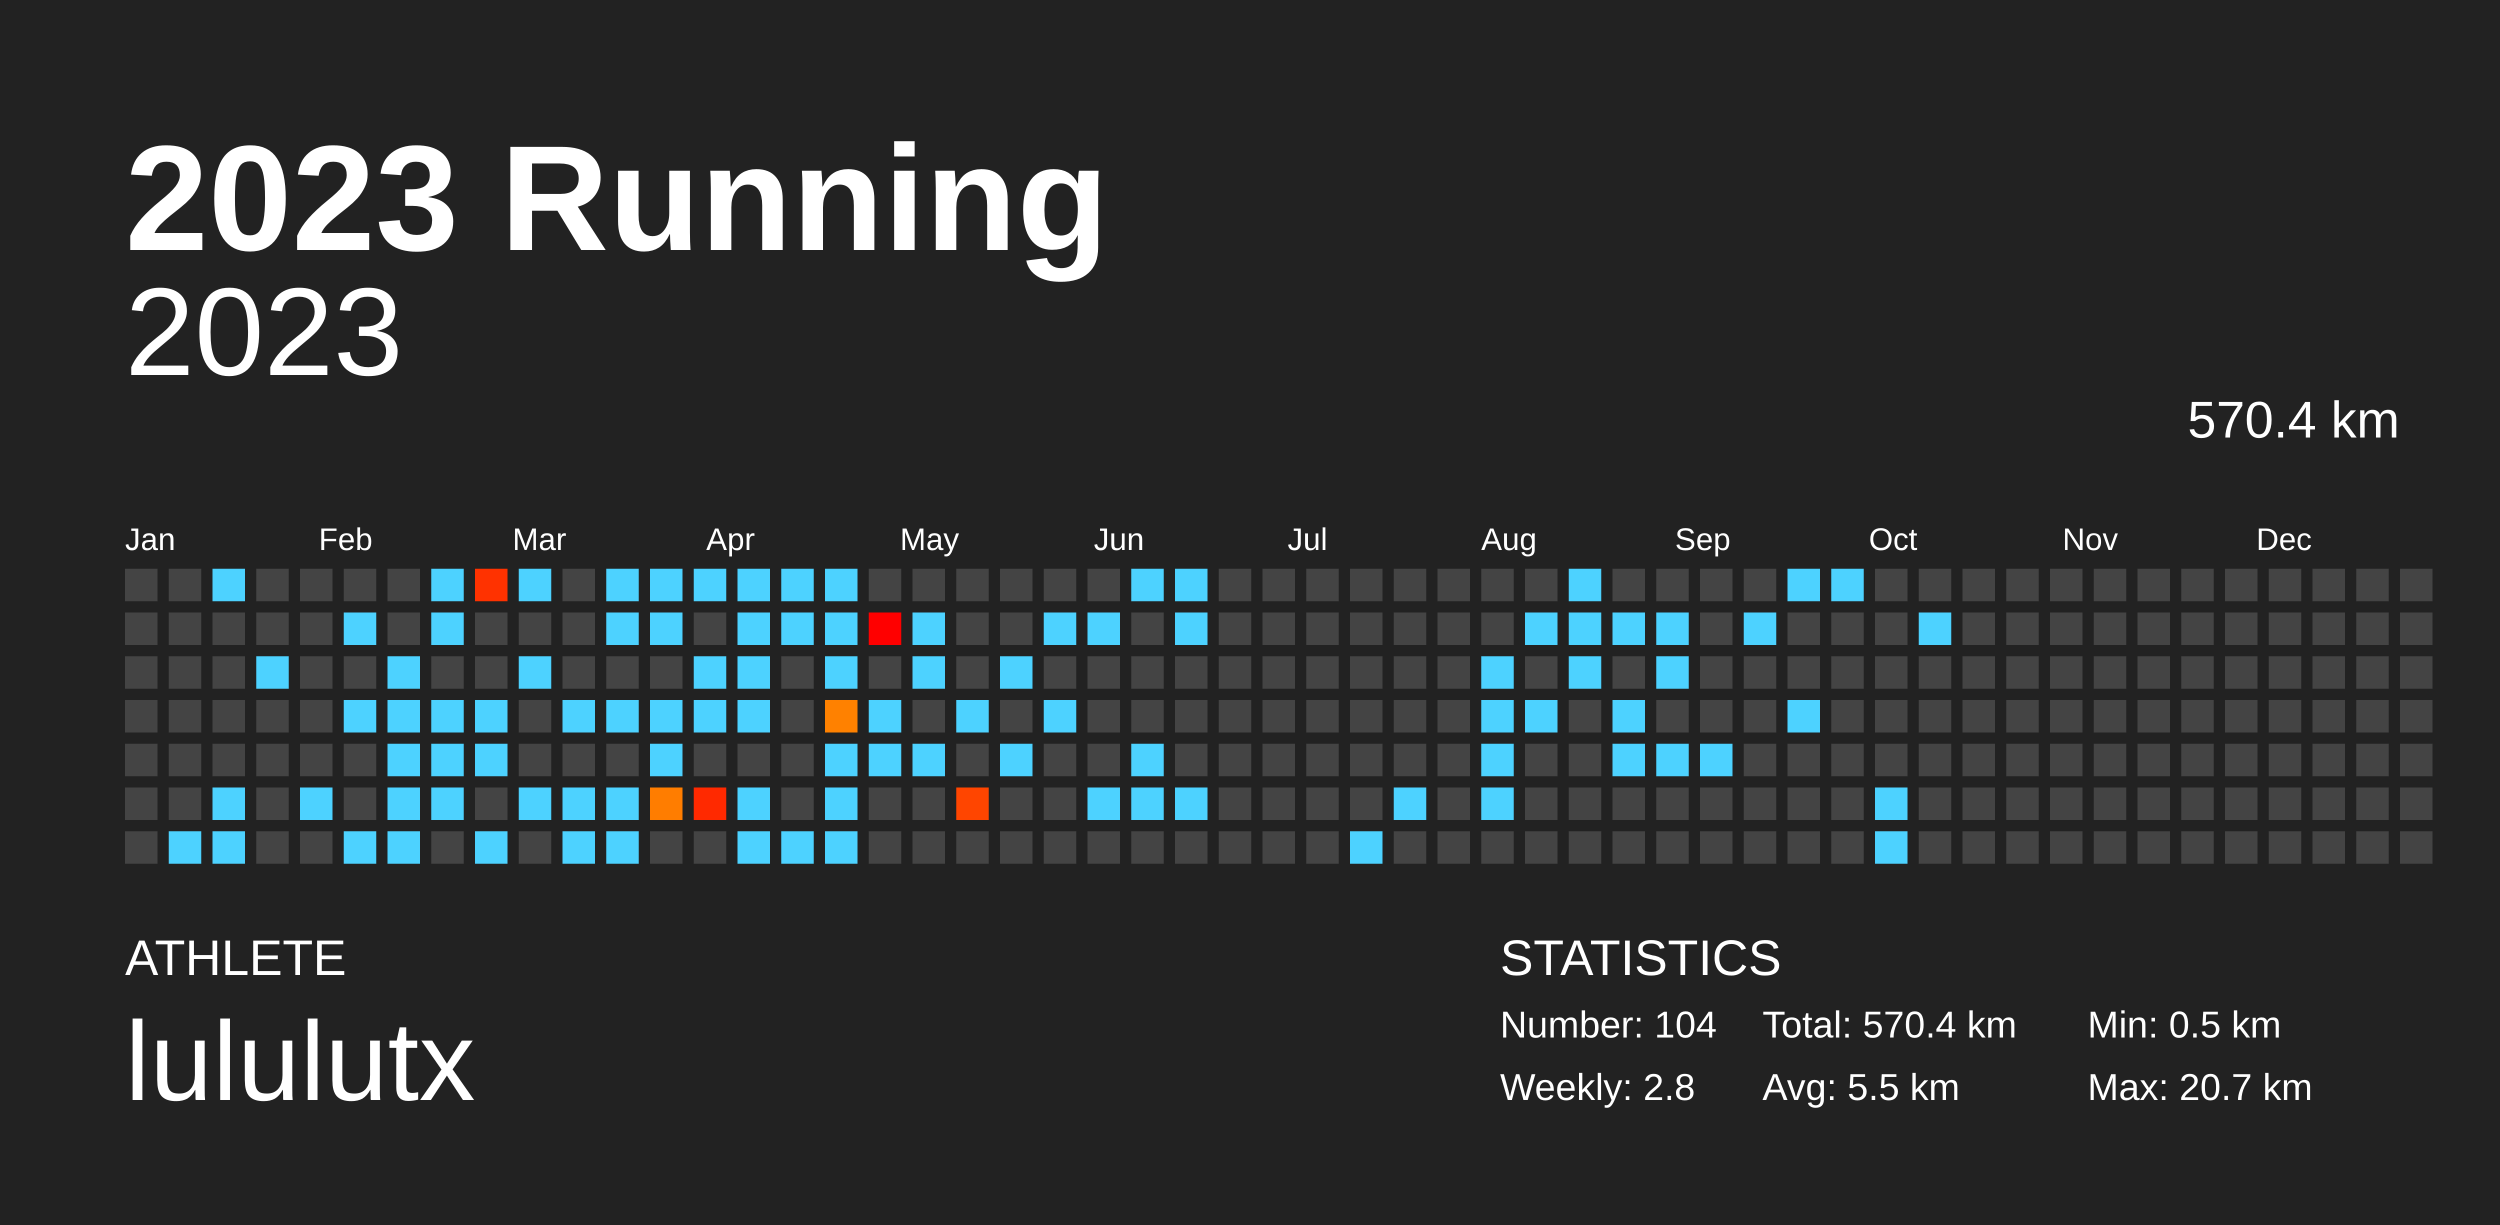
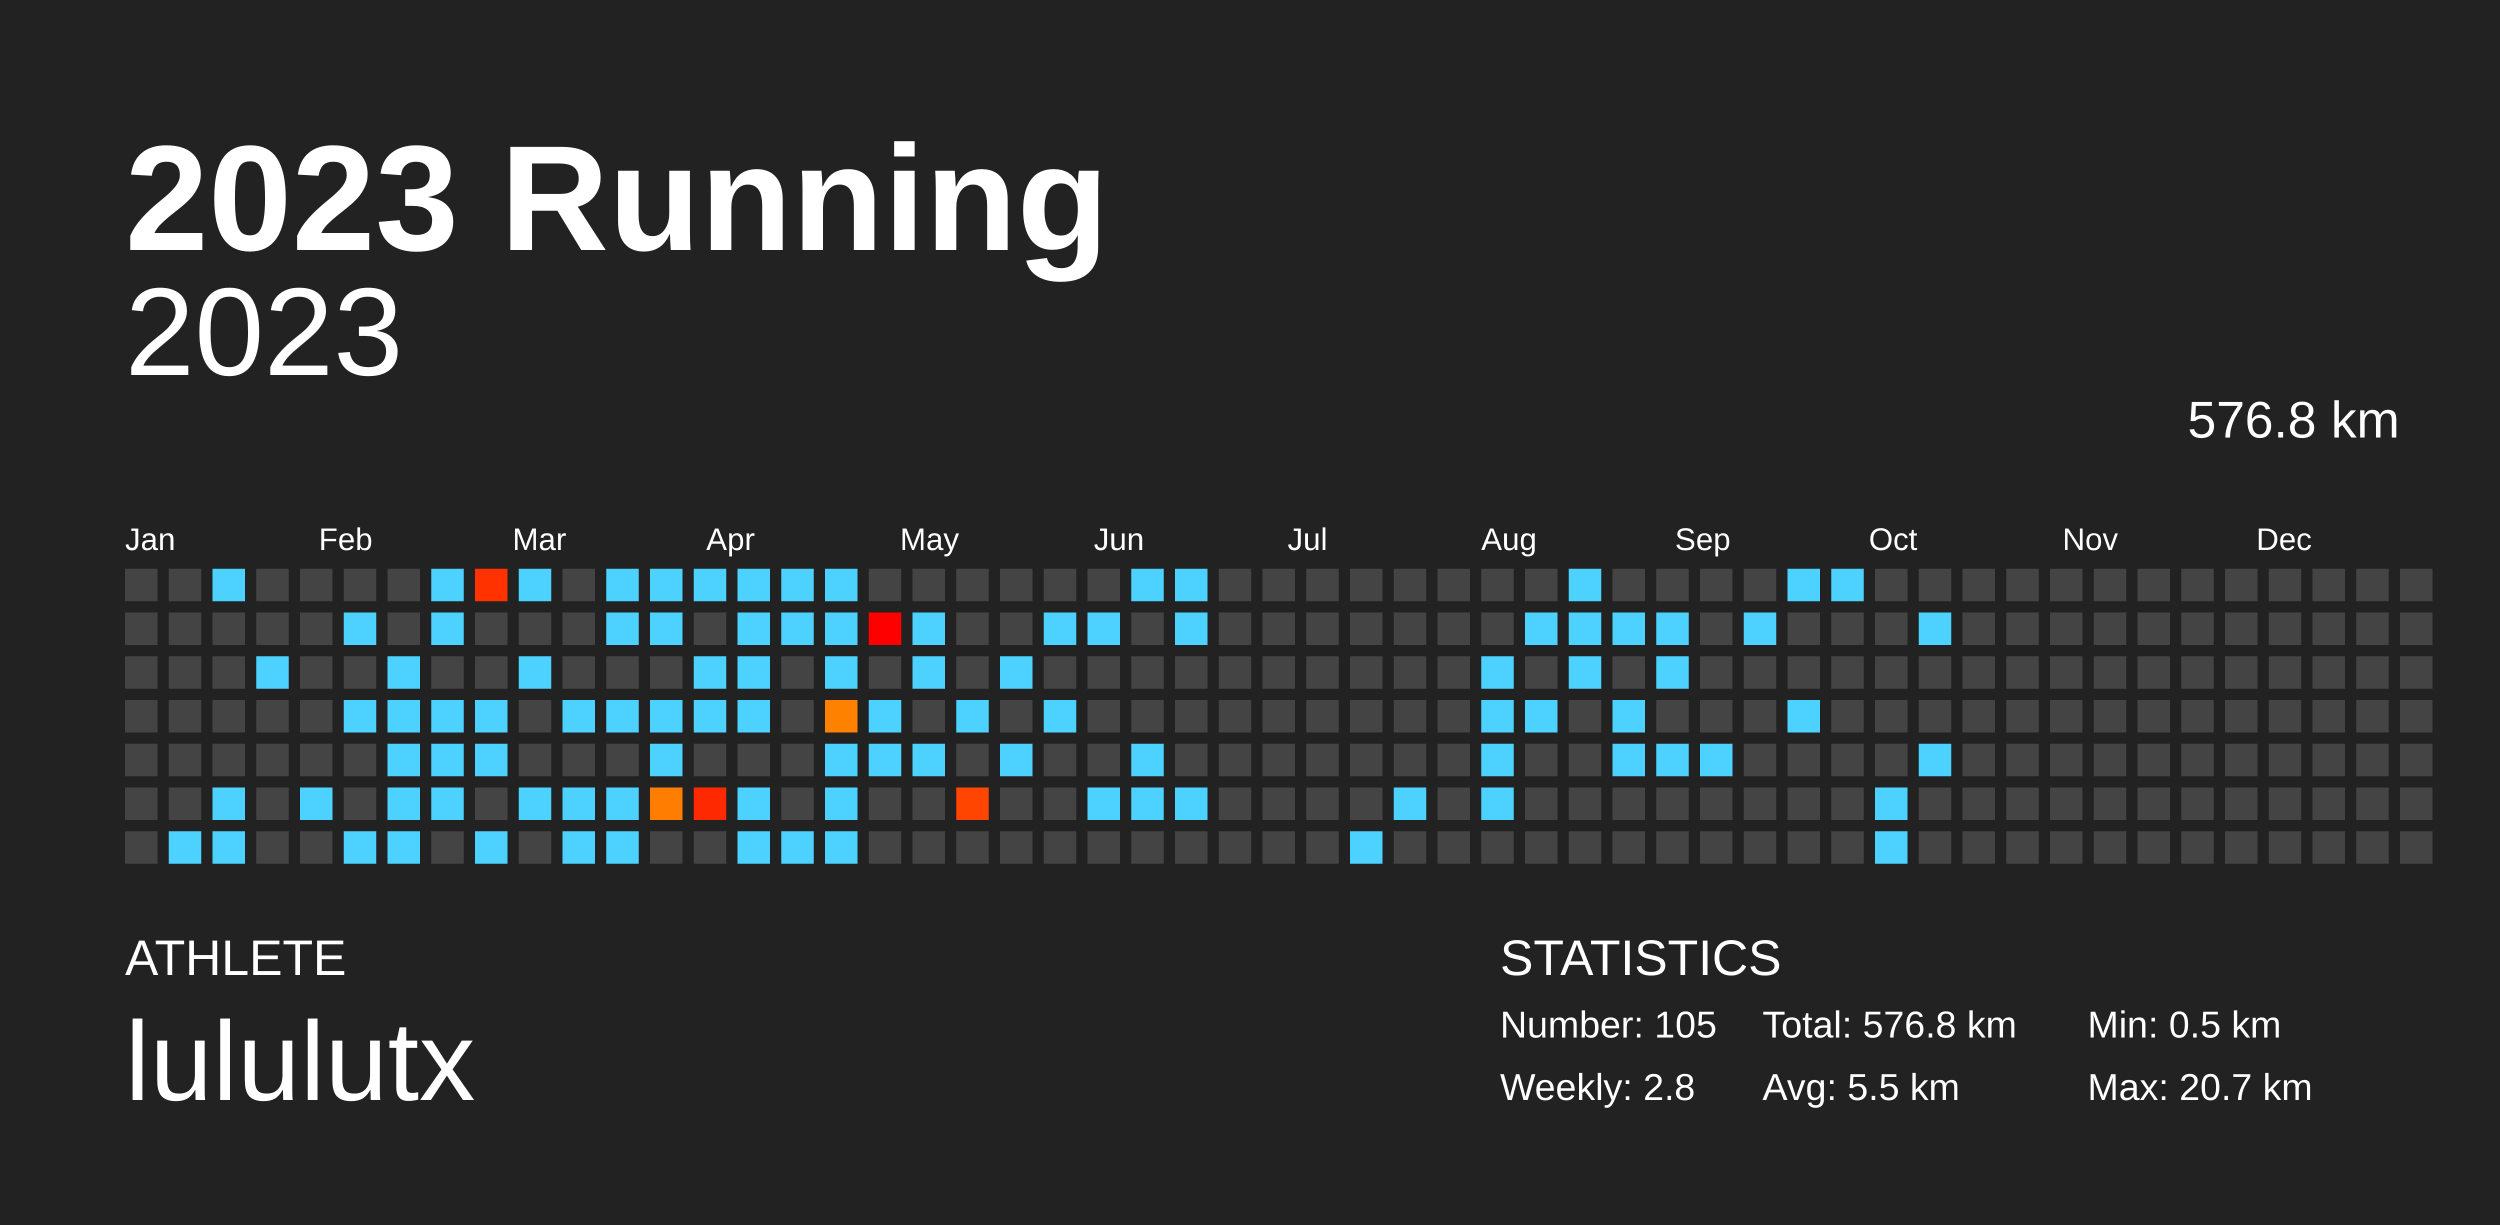
<svg xmlns="http://www.w3.org/2000/svg" baseProfile="full" height="98mm" version="1.1" viewBox="0,0,200,98" width="200mm">
  <defs />
  <rect fill="#222222" height="98" width="200" x="0" y="0" />
  <text fill="#FFFFFF" style="font-size:12px; font-family:Arial; font-weight:bold;" x="10" y="20">2023 Running</text>
  <text fill="#FFFFFF" style="font-size:4px; font-family:Arial" x="10" y="78">ATHLETE</text>
  <text fill="#FFFFFF" style="font-size:9px; font-family:Arial" x="10" y="88">lululutx</text>
  <text fill="#FFFFFF" style="font-size:4px; font-family:Arial" x="120" y="78">STATISTICS</text>
-   <text fill="#FFFFFF" style="font-size:3px; font-family:Arial" x="120" y="83">Number: 104</text>
+   <text fill="#FFFFFF" style="font-size:3px; font-family:Arial" x="120" y="83">Number: 105</text>
  <text fill="#FFFFFF" style="font-size:3px; font-family:Arial" x="120" y="88">Weekly: 2.8</text>
-   <text fill="#FFFFFF" style="font-size:3px; font-family:Arial" x="141" y="83">Total: 570.4 km</text>
+   <text fill="#FFFFFF" style="font-size:3px; font-family:Arial" x="141" y="83">Total: 576.8 km</text>
  <text fill="#FFFFFF" style="font-size:3px; font-family:Arial" x="141" y="88">Avg: 5.5 km</text>
  <text fill="#FFFFFF" style="font-size:3px; font-family:Arial" x="167" y="83">Min: 0.5 km</text>
  <text fill="#FFFFFF" style="font-size:3px; font-family:Arial" x="167" y="88">Max: 20.7 km</text>
  <text alignment-baseline="hanging" fill="#FFFFFF" style="font-size:10.0px; font-family:Arial;" x="10" y="30">2023</text>
-   <text alignment-baseline="hanging" fill="#FFFFFF" style="font-size:4.125px; font-family:Arial;" x="175" y="35">570.4 km</text>
+   <text alignment-baseline="hanging" fill="#FFFFFF" style="font-size:4.125px; font-family:Arial;" x="175" y="35">576.8 km</text>
  <text fill="#FFFFFF" style="font-size:2.5px; font-family:Arial" x="10.0" y="44">Jan</text>
  <text fill="#FFFFFF" style="font-size:2.5px; font-family:Arial" x="25.5" y="44">Feb</text>
  <text fill="#FFFFFF" style="font-size:2.5px; font-family:Arial" x="41.0" y="44">Mar</text>
  <text fill="#FFFFFF" style="font-size:2.5px; font-family:Arial" x="56.5" y="44">Apr</text>
  <text fill="#FFFFFF" style="font-size:2.5px; font-family:Arial" x="72.0" y="44">May</text>
  <text fill="#FFFFFF" style="font-size:2.5px; font-family:Arial" x="87.5" y="44">Jun</text>
  <text fill="#FFFFFF" style="font-size:2.5px; font-family:Arial" x="103.0" y="44">Jul</text>
  <text fill="#FFFFFF" style="font-size:2.5px; font-family:Arial" x="118.5" y="44">Aug</text>
  <text fill="#FFFFFF" style="font-size:2.5px; font-family:Arial" x="134.0" y="44">Sep</text>
  <text fill="#FFFFFF" style="font-size:2.5px; font-family:Arial" x="149.5" y="44">Oct</text>
  <text fill="#FFFFFF" style="font-size:2.5px; font-family:Arial" x="165.0" y="44">Nov</text>
  <text fill="#FFFFFF" style="font-size:2.5px; font-family:Arial" x="180.5" y="44">Dec</text>
  <rect fill="#444444" height="2.6" width="2.6" x="10.0" y="45.5" />
  <rect fill="#444444" height="2.6" width="2.6" x="10.0" y="49.0" />
  <rect fill="#444444" height="2.6" width="2.6" x="10.0" y="52.5" />
  <rect fill="#444444" height="2.6" width="2.6" x="10.0" y="56.0" />
  <rect fill="#444444" height="2.6" width="2.6" x="10.0" y="59.5" />
  <rect fill="#444444" height="2.6" width="2.6" x="10.0" y="63.0" />
  <rect fill="#444444" height="2.6" width="2.6" x="10.0" y="66.5" />
  <rect fill="#444444" height="2.6" width="2.6" x="13.5" y="45.5" />
  <rect fill="#444444" height="2.6" width="2.6" x="13.5" y="49.0" />
  <rect fill="#444444" height="2.6" width="2.6" x="13.5" y="52.5" />
  <rect fill="#444444" height="2.6" width="2.6" x="13.5" y="56.0" />
  <rect fill="#444444" height="2.6" width="2.6" x="13.5" y="59.5" />
  <rect fill="#444444" height="2.6" width="2.6" x="13.5" y="63.0" />
  <rect fill="#4dd2ff" height="2.6" width="2.6" x="13.5" y="66.5" />
  <rect fill="#4dd2ff" height="2.6" width="2.6" x="17.0" y="45.5" />
  <rect fill="#444444" height="2.6" width="2.6" x="17.0" y="49.0" />
  <rect fill="#444444" height="2.6" width="2.6" x="17.0" y="52.5" />
  <rect fill="#444444" height="2.6" width="2.6" x="17.0" y="56.0" />
  <rect fill="#444444" height="2.6" width="2.6" x="17.0" y="59.5" />
  <rect fill="#4dd2ff" height="2.6" width="2.6" x="17.0" y="63.0" />
  <rect fill="#4dd2ff" height="2.6" width="2.6" x="17.0" y="66.5" />
  <rect fill="#444444" height="2.6" width="2.6" x="20.5" y="45.5" />
  <rect fill="#444444" height="2.6" width="2.6" x="20.5" y="49.0" />
  <rect fill="#4dd2ff" height="2.6" width="2.6" x="20.5" y="52.5" />
  <rect fill="#444444" height="2.6" width="2.6" x="20.5" y="56.0" />
  <rect fill="#444444" height="2.6" width="2.6" x="20.5" y="59.5" />
  <rect fill="#444444" height="2.6" width="2.6" x="20.5" y="63.0" />
  <rect fill="#444444" height="2.6" width="2.6" x="20.5" y="66.5" />
  <rect fill="#444444" height="2.6" width="2.6" x="24.0" y="45.5" />
  <rect fill="#444444" height="2.6" width="2.6" x="24.0" y="49.0" />
  <rect fill="#444444" height="2.6" width="2.6" x="24.0" y="52.5" />
  <rect fill="#444444" height="2.6" width="2.6" x="24.0" y="56.0" />
  <rect fill="#444444" height="2.6" width="2.6" x="24.0" y="59.5" />
  <rect fill="#4dd2ff" height="2.6" width="2.6" x="24.0" y="63.0" />
  <rect fill="#444444" height="2.6" width="2.6" x="24.0" y="66.5" />
  <rect fill="#444444" height="2.6" width="2.6" x="27.5" y="45.5" />
  <rect fill="#4dd2ff" height="2.6" width="2.6" x="27.5" y="49.0" />
  <rect fill="#444444" height="2.6" width="2.6" x="27.5" y="52.5" />
  <rect fill="#4dd2ff" height="2.6" width="2.6" x="27.5" y="56.0" />
  <rect fill="#444444" height="2.6" width="2.6" x="27.5" y="59.5" />
  <rect fill="#444444" height="2.6" width="2.6" x="27.5" y="63.0" />
  <rect fill="#4dd2ff" height="2.6" width="2.6" x="27.5" y="66.5" />
  <rect fill="#444444" height="2.6" width="2.6" x="31.0" y="45.5" />
  <rect fill="#444444" height="2.6" width="2.6" x="31.0" y="49.0" />
  <rect fill="#4dd2ff" height="2.6" width="2.6" x="31.0" y="52.5" />
  <rect fill="#4dd2ff" height="2.6" width="2.6" x="31.0" y="56.0" />
  <rect fill="#4dd2ff" height="2.6" width="2.6" x="31.0" y="59.5" />
  <rect fill="#4dd2ff" height="2.6" width="2.6" x="31.0" y="63.0" />
  <rect fill="#4dd2ff" height="2.6" width="2.6" x="31.0" y="66.5" />
  <rect fill="#4dd2ff" height="2.6" width="2.6" x="34.5" y="45.5" />
  <rect fill="#4dd2ff" height="2.6" width="2.6" x="34.5" y="49.0" />
  <rect fill="#444444" height="2.6" width="2.6" x="34.5" y="52.5" />
  <rect fill="#4dd2ff" height="2.6" width="2.6" x="34.5" y="56.0" />
  <rect fill="#4dd2ff" height="2.6" width="2.6" x="34.5" y="59.5" />
  <rect fill="#4dd2ff" height="2.6" width="2.6" x="34.5" y="63.0" />
  <rect fill="#444444" height="2.6" width="2.6" x="34.5" y="66.5" />
  <rect fill="#ff3200" height="2.6" width="2.6" x="38.0" y="45.5" />
  <rect fill="#444444" height="2.6" width="2.6" x="38.0" y="49.0" />
  <rect fill="#444444" height="2.6" width="2.6" x="38.0" y="52.5" />
  <rect fill="#4dd2ff" height="2.6" width="2.6" x="38.0" y="56.0" />
  <rect fill="#4dd2ff" height="2.6" width="2.6" x="38.0" y="59.5" />
  <rect fill="#444444" height="2.6" width="2.6" x="38.0" y="63.0" />
  <rect fill="#4dd2ff" height="2.6" width="2.6" x="38.0" y="66.5" />
  <rect fill="#4dd2ff" height="2.6" width="2.6" x="41.5" y="45.5" />
  <rect fill="#444444" height="2.6" width="2.6" x="41.5" y="49.0" />
  <rect fill="#4dd2ff" height="2.6" width="2.6" x="41.5" y="52.5" />
  <rect fill="#444444" height="2.6" width="2.6" x="41.5" y="56.0" />
  <rect fill="#444444" height="2.6" width="2.6" x="41.5" y="59.5" />
  <rect fill="#4dd2ff" height="2.6" width="2.6" x="41.5" y="63.0" />
  <rect fill="#444444" height="2.6" width="2.6" x="41.5" y="66.5" />
  <rect fill="#444444" height="2.6" width="2.6" x="45.0" y="45.5" />
  <rect fill="#444444" height="2.6" width="2.6" x="45.0" y="49.0" />
  <rect fill="#444444" height="2.6" width="2.6" x="45.0" y="52.5" />
  <rect fill="#4dd2ff" height="2.6" width="2.6" x="45.0" y="56.0" />
  <rect fill="#444444" height="2.6" width="2.6" x="45.0" y="59.5" />
  <rect fill="#4dd2ff" height="2.6" width="2.6" x="45.0" y="63.0" />
  <rect fill="#4dd2ff" height="2.6" width="2.6" x="45.0" y="66.5" />
  <rect fill="#4dd2ff" height="2.6" width="2.6" x="48.5" y="45.5" />
  <rect fill="#4dd2ff" height="2.6" width="2.6" x="48.5" y="49.0" />
  <rect fill="#444444" height="2.6" width="2.6" x="48.5" y="52.5" />
  <rect fill="#4dd2ff" height="2.6" width="2.6" x="48.5" y="56.0" />
  <rect fill="#444444" height="2.6" width="2.6" x="48.5" y="59.5" />
  <rect fill="#4dd2ff" height="2.6" width="2.6" x="48.5" y="63.0" />
  <rect fill="#4dd2ff" height="2.6" width="2.6" x="48.5" y="66.5" />
  <rect fill="#4dd2ff" height="2.6" width="2.6" x="52.0" y="45.5" />
  <rect fill="#4dd2ff" height="2.6" width="2.6" x="52.0" y="49.0" />
  <rect fill="#444444" height="2.6" width="2.6" x="52.0" y="52.5" />
  <rect fill="#4dd2ff" height="2.6" width="2.6" x="52.0" y="56.0" />
  <rect fill="#4dd2ff" height="2.6" width="2.6" x="52.0" y="59.5" />
  <rect fill="#ff7d00" height="2.6" width="2.6" x="52.0" y="63.0" />
  <rect fill="#444444" height="2.6" width="2.6" x="52.0" y="66.5" />
  <rect fill="#4dd2ff" height="2.6" width="2.6" x="55.5" y="45.5" />
  <rect fill="#444444" height="2.6" width="2.6" x="55.5" y="49.0" />
  <rect fill="#4dd2ff" height="2.6" width="2.6" x="55.5" y="52.5" />
  <rect fill="#4dd2ff" height="2.6" width="2.6" x="55.5" y="56.0" />
  <rect fill="#444444" height="2.6" width="2.6" x="55.5" y="59.5" />
  <rect fill="#ff2900" height="2.6" width="2.6" x="55.5" y="63.0" />
  <rect fill="#444444" height="2.6" width="2.6" x="55.5" y="66.5" />
  <rect fill="#4dd2ff" height="2.6" width="2.6" x="59.0" y="45.5" />
  <rect fill="#4dd2ff" height="2.6" width="2.6" x="59.0" y="49.0" />
  <rect fill="#4dd2ff" height="2.6" width="2.6" x="59.0" y="52.5" />
  <rect fill="#4dd2ff" height="2.6" width="2.6" x="59.0" y="56.0" />
  <rect fill="#444444" height="2.6" width="2.6" x="59.0" y="59.5" />
  <rect fill="#4dd2ff" height="2.6" width="2.6" x="59.0" y="63.0" />
  <rect fill="#4dd2ff" height="2.6" width="2.6" x="59.0" y="66.5" />
  <rect fill="#4dd2ff" height="2.6" width="2.6" x="62.5" y="45.5" />
  <rect fill="#4dd2ff" height="2.6" width="2.6" x="62.5" y="49.0" />
  <rect fill="#444444" height="2.6" width="2.6" x="62.5" y="52.5" />
  <rect fill="#444444" height="2.6" width="2.6" x="62.5" y="56.0" />
  <rect fill="#444444" height="2.6" width="2.6" x="62.5" y="59.5" />
  <rect fill="#444444" height="2.6" width="2.6" x="62.5" y="63.0" />
  <rect fill="#4dd2ff" height="2.6" width="2.6" x="62.5" y="66.5" />
  <rect fill="#4dd2ff" height="2.6" width="2.6" x="66.0" y="45.5" />
  <rect fill="#4dd2ff" height="2.6" width="2.6" x="66.0" y="49.0" />
  <rect fill="#4dd2ff" height="2.6" width="2.6" x="66.0" y="52.5" />
  <rect fill="#ff8100" height="2.6" width="2.6" x="66.0" y="56.0" />
  <rect fill="#4dd2ff" height="2.6" width="2.6" x="66.0" y="59.5" />
  <rect fill="#4dd2ff" height="2.6" width="2.6" x="66.0" y="63.0" />
  <rect fill="#4dd2ff" height="2.6" width="2.6" x="66.0" y="66.5" />
  <rect fill="#444444" height="2.6" width="2.6" x="69.5" y="45.5" />
  <rect fill="red" height="2.6" width="2.6" x="69.5" y="49.0" />
  <rect fill="#444444" height="2.6" width="2.6" x="69.5" y="52.5" />
  <rect fill="#4dd2ff" height="2.6" width="2.6" x="69.5" y="56.0" />
  <rect fill="#4dd2ff" height="2.6" width="2.6" x="69.5" y="59.5" />
  <rect fill="#444444" height="2.6" width="2.6" x="69.5" y="63.0" />
  <rect fill="#444444" height="2.6" width="2.6" x="69.5" y="66.5" />
  <rect fill="#444444" height="2.6" width="2.6" x="73.0" y="45.5" />
  <rect fill="#4dd2ff" height="2.6" width="2.6" x="73.0" y="49.0" />
  <rect fill="#4dd2ff" height="2.6" width="2.6" x="73.0" y="52.5" />
  <rect fill="#444444" height="2.6" width="2.6" x="73.0" y="56.0" />
  <rect fill="#4dd2ff" height="2.6" width="2.6" x="73.0" y="59.5" />
  <rect fill="#444444" height="2.6" width="2.6" x="73.0" y="63.0" />
  <rect fill="#444444" height="2.6" width="2.6" x="73.0" y="66.5" />
  <rect fill="#444444" height="2.6" width="2.6" x="76.5" y="45.5" />
  <rect fill="#444444" height="2.6" width="2.6" x="76.5" y="49.0" />
  <rect fill="#444444" height="2.6" width="2.6" x="76.5" y="52.5" />
  <rect fill="#4dd2ff" height="2.6" width="2.6" x="76.5" y="56.0" />
  <rect fill="#444444" height="2.6" width="2.6" x="76.5" y="59.5" />
  <rect fill="#ff4500" height="2.6" width="2.6" x="76.5" y="63.0" />
  <rect fill="#444444" height="2.6" width="2.6" x="76.5" y="66.5" />
  <rect fill="#444444" height="2.6" width="2.6" x="80.0" y="45.5" />
  <rect fill="#444444" height="2.6" width="2.6" x="80.0" y="49.0" />
  <rect fill="#4dd2ff" height="2.6" width="2.6" x="80.0" y="52.5" />
  <rect fill="#444444" height="2.6" width="2.6" x="80.0" y="56.0" />
  <rect fill="#4dd2ff" height="2.6" width="2.6" x="80.0" y="59.5" />
  <rect fill="#444444" height="2.6" width="2.6" x="80.0" y="63.0" />
  <rect fill="#444444" height="2.6" width="2.6" x="80.0" y="66.5" />
  <rect fill="#444444" height="2.6" width="2.6" x="83.5" y="45.5" />
  <rect fill="#4dd2ff" height="2.6" width="2.6" x="83.5" y="49.0" />
  <rect fill="#444444" height="2.6" width="2.6" x="83.5" y="52.5" />
  <rect fill="#4dd2ff" height="2.6" width="2.6" x="83.5" y="56.0" />
  <rect fill="#444444" height="2.6" width="2.6" x="83.5" y="59.5" />
  <rect fill="#444444" height="2.6" width="2.6" x="83.5" y="63.0" />
  <rect fill="#444444" height="2.6" width="2.6" x="83.5" y="66.5" />
  <rect fill="#444444" height="2.6" width="2.6" x="87.0" y="45.5" />
  <rect fill="#4dd2ff" height="2.6" width="2.6" x="87.0" y="49.0" />
  <rect fill="#444444" height="2.6" width="2.6" x="87.0" y="52.5" />
  <rect fill="#444444" height="2.6" width="2.6" x="87.0" y="56.0" />
  <rect fill="#444444" height="2.6" width="2.6" x="87.0" y="59.5" />
  <rect fill="#4dd2ff" height="2.6" width="2.6" x="87.0" y="63.0" />
  <rect fill="#444444" height="2.6" width="2.6" x="87.0" y="66.5" />
  <rect fill="#4dd2ff" height="2.6" width="2.6" x="90.5" y="45.5" />
  <rect fill="#444444" height="2.6" width="2.6" x="90.5" y="49.0" />
  <rect fill="#444444" height="2.6" width="2.6" x="90.5" y="52.5" />
  <rect fill="#444444" height="2.6" width="2.6" x="90.5" y="56.0" />
  <rect fill="#4dd2ff" height="2.6" width="2.6" x="90.5" y="59.5" />
  <rect fill="#4dd2ff" height="2.6" width="2.6" x="90.5" y="63.0" />
  <rect fill="#444444" height="2.6" width="2.6" x="90.5" y="66.5" />
  <rect fill="#4dd2ff" height="2.6" width="2.6" x="94.0" y="45.5" />
  <rect fill="#4dd2ff" height="2.6" width="2.6" x="94.0" y="49.0" />
  <rect fill="#444444" height="2.6" width="2.6" x="94.0" y="52.5" />
  <rect fill="#444444" height="2.6" width="2.6" x="94.0" y="56.0" />
  <rect fill="#444444" height="2.6" width="2.6" x="94.0" y="59.5" />
  <rect fill="#4dd2ff" height="2.6" width="2.6" x="94.0" y="63.0" />
  <rect fill="#444444" height="2.6" width="2.6" x="94.0" y="66.5" />
  <rect fill="#444444" height="2.6" width="2.6" x="97.5" y="45.5" />
  <rect fill="#444444" height="2.6" width="2.6" x="97.5" y="49.0" />
  <rect fill="#444444" height="2.6" width="2.6" x="97.5" y="52.5" />
  <rect fill="#444444" height="2.6" width="2.6" x="97.5" y="56.0" />
  <rect fill="#444444" height="2.6" width="2.6" x="97.5" y="59.5" />
  <rect fill="#444444" height="2.6" width="2.6" x="97.5" y="63.0" />
  <rect fill="#444444" height="2.6" width="2.6" x="97.5" y="66.5" />
  <rect fill="#444444" height="2.6" width="2.6" x="101.0" y="45.5" />
  <rect fill="#444444" height="2.6" width="2.6" x="101.0" y="49.0" />
  <rect fill="#444444" height="2.6" width="2.6" x="101.0" y="52.5" />
  <rect fill="#444444" height="2.6" width="2.6" x="101.0" y="56.0" />
  <rect fill="#444444" height="2.6" width="2.6" x="101.0" y="59.5" />
  <rect fill="#444444" height="2.6" width="2.6" x="101.0" y="63.0" />
  <rect fill="#444444" height="2.6" width="2.6" x="101.0" y="66.5" />
  <rect fill="#444444" height="2.6" width="2.6" x="104.5" y="45.5" />
  <rect fill="#444444" height="2.6" width="2.6" x="104.5" y="49.0" />
  <rect fill="#444444" height="2.6" width="2.6" x="104.5" y="52.5" />
  <rect fill="#444444" height="2.6" width="2.6" x="104.5" y="56.0" />
  <rect fill="#444444" height="2.6" width="2.6" x="104.5" y="59.5" />
  <rect fill="#444444" height="2.6" width="2.6" x="104.5" y="63.0" />
  <rect fill="#444444" height="2.6" width="2.6" x="104.5" y="66.5" />
  <rect fill="#444444" height="2.6" width="2.6" x="108.0" y="45.5" />
  <rect fill="#444444" height="2.6" width="2.6" x="108.0" y="49.0" />
  <rect fill="#444444" height="2.6" width="2.6" x="108.0" y="52.5" />
  <rect fill="#444444" height="2.6" width="2.6" x="108.0" y="56.0" />
  <rect fill="#444444" height="2.6" width="2.6" x="108.0" y="59.5" />
  <rect fill="#444444" height="2.6" width="2.6" x="108.0" y="63.0" />
  <rect fill="#4dd2ff" height="2.6" width="2.6" x="108.0" y="66.5" />
  <rect fill="#444444" height="2.6" width="2.6" x="111.5" y="45.5" />
  <rect fill="#444444" height="2.6" width="2.6" x="111.5" y="49.0" />
  <rect fill="#444444" height="2.6" width="2.6" x="111.5" y="52.5" />
  <rect fill="#444444" height="2.6" width="2.6" x="111.5" y="56.0" />
  <rect fill="#444444" height="2.6" width="2.6" x="111.5" y="59.5" />
  <rect fill="#4dd2ff" height="2.6" width="2.6" x="111.5" y="63.0" />
  <rect fill="#444444" height="2.6" width="2.6" x="111.5" y="66.5" />
  <rect fill="#444444" height="2.6" width="2.6" x="115.0" y="45.5" />
  <rect fill="#444444" height="2.6" width="2.6" x="115.0" y="49.0" />
  <rect fill="#444444" height="2.6" width="2.6" x="115.0" y="52.5" />
  <rect fill="#444444" height="2.6" width="2.6" x="115.0" y="56.0" />
  <rect fill="#444444" height="2.6" width="2.6" x="115.0" y="59.5" />
  <rect fill="#444444" height="2.6" width="2.6" x="115.0" y="63.0" />
  <rect fill="#444444" height="2.6" width="2.6" x="115.0" y="66.5" />
  <rect fill="#444444" height="2.6" width="2.6" x="118.5" y="45.5" />
  <rect fill="#444444" height="2.6" width="2.6" x="118.5" y="49.0" />
  <rect fill="#4dd2ff" height="2.6" width="2.6" x="118.5" y="52.5" />
  <rect fill="#4dd2ff" height="2.6" width="2.6" x="118.5" y="56.0" />
  <rect fill="#4dd2ff" height="2.6" width="2.6" x="118.5" y="59.5" />
  <rect fill="#4dd2ff" height="2.6" width="2.6" x="118.5" y="63.0" />
  <rect fill="#444444" height="2.6" width="2.6" x="118.5" y="66.5" />
  <rect fill="#444444" height="2.6" width="2.6" x="122.0" y="45.5" />
  <rect fill="#4dd2ff" height="2.6" width="2.6" x="122.0" y="49.0" />
  <rect fill="#444444" height="2.6" width="2.6" x="122.0" y="52.5" />
  <rect fill="#4dd2ff" height="2.6" width="2.6" x="122.0" y="56.0" />
  <rect fill="#444444" height="2.6" width="2.6" x="122.0" y="59.5" />
  <rect fill="#444444" height="2.6" width="2.6" x="122.0" y="63.0" />
  <rect fill="#444444" height="2.6" width="2.6" x="122.0" y="66.5" />
  <rect fill="#4dd2ff" height="2.6" width="2.6" x="125.5" y="45.5" />
  <rect fill="#4dd2ff" height="2.6" width="2.6" x="125.5" y="49.0" />
  <rect fill="#4dd2ff" height="2.6" width="2.6" x="125.5" y="52.5" />
  <rect fill="#444444" height="2.6" width="2.6" x="125.5" y="56.0" />
  <rect fill="#444444" height="2.6" width="2.6" x="125.5" y="59.5" />
  <rect fill="#444444" height="2.6" width="2.6" x="125.5" y="63.0" />
  <rect fill="#444444" height="2.6" width="2.6" x="125.5" y="66.5" />
  <rect fill="#444444" height="2.6" width="2.6" x="129.0" y="45.5" />
  <rect fill="#4dd2ff" height="2.6" width="2.6" x="129.0" y="49.0" />
  <rect fill="#444444" height="2.6" width="2.6" x="129.0" y="52.5" />
  <rect fill="#4dd2ff" height="2.6" width="2.6" x="129.0" y="56.0" />
  <rect fill="#4dd2ff" height="2.6" width="2.6" x="129.0" y="59.5" />
  <rect fill="#444444" height="2.6" width="2.6" x="129.0" y="63.0" />
  <rect fill="#444444" height="2.6" width="2.6" x="129.0" y="66.5" />
  <rect fill="#444444" height="2.6" width="2.6" x="132.5" y="45.5" />
  <rect fill="#4dd2ff" height="2.6" width="2.6" x="132.5" y="49.0" />
  <rect fill="#4dd2ff" height="2.6" width="2.6" x="132.5" y="52.5" />
  <rect fill="#444444" height="2.6" width="2.6" x="132.5" y="56.0" />
  <rect fill="#4dd2ff" height="2.6" width="2.6" x="132.5" y="59.5" />
  <rect fill="#444444" height="2.6" width="2.6" x="132.5" y="63.0" />
  <rect fill="#444444" height="2.6" width="2.6" x="132.5" y="66.5" />
  <rect fill="#444444" height="2.6" width="2.6" x="136.0" y="45.5" />
  <rect fill="#444444" height="2.6" width="2.6" x="136.0" y="49.0" />
  <rect fill="#444444" height="2.6" width="2.6" x="136.0" y="52.5" />
  <rect fill="#444444" height="2.6" width="2.6" x="136.0" y="56.0" />
  <rect fill="#4dd2ff" height="2.6" width="2.6" x="136.0" y="59.5" />
  <rect fill="#444444" height="2.6" width="2.6" x="136.0" y="63.0" />
  <rect fill="#444444" height="2.6" width="2.6" x="136.0" y="66.5" />
  <rect fill="#444444" height="2.6" width="2.6" x="139.5" y="45.5" />
  <rect fill="#4dd2ff" height="2.6" width="2.6" x="139.5" y="49.0" />
  <rect fill="#444444" height="2.6" width="2.6" x="139.5" y="52.5" />
  <rect fill="#444444" height="2.6" width="2.6" x="139.5" y="56.0" />
  <rect fill="#444444" height="2.6" width="2.6" x="139.5" y="59.5" />
  <rect fill="#444444" height="2.6" width="2.6" x="139.5" y="63.0" />
  <rect fill="#444444" height="2.6" width="2.6" x="139.5" y="66.5" />
  <rect fill="#4dd2ff" height="2.6" width="2.6" x="143.0" y="45.5" />
  <rect fill="#444444" height="2.6" width="2.6" x="143.0" y="49.0" />
  <rect fill="#444444" height="2.6" width="2.6" x="143.0" y="52.5" />
  <rect fill="#4dd2ff" height="2.6" width="2.6" x="143.0" y="56.0" />
  <rect fill="#444444" height="2.6" width="2.6" x="143.0" y="59.5" />
  <rect fill="#444444" height="2.6" width="2.6" x="143.0" y="63.0" />
  <rect fill="#444444" height="2.6" width="2.6" x="143.0" y="66.5" />
  <rect fill="#4dd2ff" height="2.6" width="2.6" x="146.5" y="45.5" />
  <rect fill="#444444" height="2.6" width="2.6" x="146.5" y="49.0" />
  <rect fill="#444444" height="2.6" width="2.6" x="146.5" y="52.5" />
  <rect fill="#444444" height="2.6" width="2.6" x="146.5" y="56.0" />
  <rect fill="#444444" height="2.6" width="2.6" x="146.5" y="59.5" />
  <rect fill="#444444" height="2.6" width="2.6" x="146.5" y="63.0" />
  <rect fill="#444444" height="2.6" width="2.6" x="146.5" y="66.5" />
  <rect fill="#444444" height="2.6" width="2.6" x="150.0" y="45.5" />
  <rect fill="#444444" height="2.6" width="2.6" x="150.0" y="49.0" />
  <rect fill="#444444" height="2.6" width="2.6" x="150.0" y="52.5" />
  <rect fill="#444444" height="2.6" width="2.6" x="150.0" y="56.0" />
  <rect fill="#444444" height="2.6" width="2.6" x="150.0" y="59.5" />
  <rect fill="#4dd2ff" height="2.6" width="2.6" x="150.0" y="63.0" />
  <rect fill="#4dd2ff" height="2.6" width="2.6" x="150.0" y="66.5" />
  <rect fill="#444444" height="2.6" width="2.6" x="153.5" y="45.5" />
  <rect fill="#4dd2ff" height="2.6" width="2.6" x="153.5" y="49.0" />
  <rect fill="#444444" height="2.6" width="2.6" x="153.5" y="52.5" />
  <rect fill="#444444" height="2.6" width="2.6" x="153.5" y="56.0" />
-   <rect fill="#444444" height="2.6" width="2.6" x="153.5" y="59.5" />
+   <rect fill="#4dd2ff" height="2.6" width="2.6" x="153.5" y="59.5" />
  <rect fill="#444444" height="2.6" width="2.6" x="153.5" y="63.0" />
  <rect fill="#444444" height="2.6" width="2.6" x="153.5" y="66.5" />
  <rect fill="#444444" height="2.6" width="2.6" x="157.0" y="45.5" />
  <rect fill="#444444" height="2.6" width="2.6" x="157.0" y="49.0" />
  <rect fill="#444444" height="2.6" width="2.6" x="157.0" y="52.5" />
  <rect fill="#444444" height="2.6" width="2.6" x="157.0" y="56.0" />
  <rect fill="#444444" height="2.6" width="2.6" x="157.0" y="59.5" />
  <rect fill="#444444" height="2.6" width="2.6" x="157.0" y="63.0" />
  <rect fill="#444444" height="2.6" width="2.6" x="157.0" y="66.5" />
  <rect fill="#444444" height="2.6" width="2.6" x="160.5" y="45.5" />
  <rect fill="#444444" height="2.6" width="2.6" x="160.5" y="49.0" />
  <rect fill="#444444" height="2.6" width="2.6" x="160.5" y="52.5" />
  <rect fill="#444444" height="2.6" width="2.6" x="160.5" y="56.0" />
  <rect fill="#444444" height="2.6" width="2.6" x="160.5" y="59.5" />
  <rect fill="#444444" height="2.6" width="2.6" x="160.5" y="63.0" />
  <rect fill="#444444" height="2.6" width="2.6" x="160.5" y="66.5" />
  <rect fill="#444444" height="2.6" width="2.6" x="164.0" y="45.5" />
  <rect fill="#444444" height="2.6" width="2.6" x="164.0" y="49.0" />
  <rect fill="#444444" height="2.6" width="2.6" x="164.0" y="52.5" />
  <rect fill="#444444" height="2.6" width="2.6" x="164.0" y="56.0" />
  <rect fill="#444444" height="2.6" width="2.6" x="164.0" y="59.5" />
  <rect fill="#444444" height="2.6" width="2.6" x="164.0" y="63.0" />
  <rect fill="#444444" height="2.6" width="2.6" x="164.0" y="66.5" />
  <rect fill="#444444" height="2.6" width="2.6" x="167.5" y="45.5" />
  <rect fill="#444444" height="2.6" width="2.6" x="167.5" y="49.0" />
  <rect fill="#444444" height="2.6" width="2.6" x="167.5" y="52.5" />
  <rect fill="#444444" height="2.6" width="2.6" x="167.5" y="56.0" />
  <rect fill="#444444" height="2.6" width="2.6" x="167.5" y="59.5" />
  <rect fill="#444444" height="2.6" width="2.6" x="167.5" y="63.0" />
  <rect fill="#444444" height="2.6" width="2.6" x="167.5" y="66.5" />
  <rect fill="#444444" height="2.6" width="2.6" x="171.0" y="45.5" />
  <rect fill="#444444" height="2.6" width="2.6" x="171.0" y="49.0" />
  <rect fill="#444444" height="2.6" width="2.6" x="171.0" y="52.5" />
  <rect fill="#444444" height="2.6" width="2.6" x="171.0" y="56.0" />
  <rect fill="#444444" height="2.6" width="2.6" x="171.0" y="59.5" />
  <rect fill="#444444" height="2.6" width="2.6" x="171.0" y="63.0" />
  <rect fill="#444444" height="2.6" width="2.6" x="171.0" y="66.5" />
  <rect fill="#444444" height="2.6" width="2.6" x="174.5" y="45.5" />
  <rect fill="#444444" height="2.6" width="2.6" x="174.5" y="49.0" />
  <rect fill="#444444" height="2.6" width="2.6" x="174.5" y="52.5" />
  <rect fill="#444444" height="2.6" width="2.6" x="174.5" y="56.0" />
  <rect fill="#444444" height="2.6" width="2.6" x="174.5" y="59.5" />
  <rect fill="#444444" height="2.6" width="2.6" x="174.5" y="63.0" />
  <rect fill="#444444" height="2.6" width="2.6" x="174.5" y="66.5" />
  <rect fill="#444444" height="2.6" width="2.6" x="178.0" y="45.5" />
  <rect fill="#444444" height="2.6" width="2.6" x="178.0" y="49.0" />
  <rect fill="#444444" height="2.6" width="2.6" x="178.0" y="52.5" />
  <rect fill="#444444" height="2.6" width="2.6" x="178.0" y="56.0" />
  <rect fill="#444444" height="2.6" width="2.6" x="178.0" y="59.5" />
  <rect fill="#444444" height="2.6" width="2.6" x="178.0" y="63.0" />
  <rect fill="#444444" height="2.6" width="2.6" x="178.0" y="66.5" />
  <rect fill="#444444" height="2.6" width="2.6" x="181.5" y="45.5" />
  <rect fill="#444444" height="2.6" width="2.6" x="181.5" y="49.0" />
  <rect fill="#444444" height="2.6" width="2.6" x="181.5" y="52.5" />
  <rect fill="#444444" height="2.6" width="2.6" x="181.5" y="56.0" />
  <rect fill="#444444" height="2.6" width="2.6" x="181.5" y="59.5" />
  <rect fill="#444444" height="2.6" width="2.6" x="181.5" y="63.0" />
  <rect fill="#444444" height="2.6" width="2.6" x="181.5" y="66.5" />
  <rect fill="#444444" height="2.6" width="2.6" x="185.0" y="45.5" />
  <rect fill="#444444" height="2.6" width="2.6" x="185.0" y="49.0" />
  <rect fill="#444444" height="2.6" width="2.6" x="185.0" y="52.5" />
  <rect fill="#444444" height="2.6" width="2.6" x="185.0" y="56.0" />
  <rect fill="#444444" height="2.6" width="2.6" x="185.0" y="59.5" />
  <rect fill="#444444" height="2.6" width="2.6" x="185.0" y="63.0" />
  <rect fill="#444444" height="2.6" width="2.6" x="185.0" y="66.5" />
  <rect fill="#444444" height="2.6" width="2.6" x="188.5" y="45.5" />
  <rect fill="#444444" height="2.6" width="2.6" x="188.5" y="49.0" />
  <rect fill="#444444" height="2.6" width="2.6" x="188.5" y="52.5" />
  <rect fill="#444444" height="2.6" width="2.6" x="188.5" y="56.0" />
  <rect fill="#444444" height="2.6" width="2.6" x="188.5" y="59.5" />
  <rect fill="#444444" height="2.6" width="2.6" x="188.5" y="63.0" />
  <rect fill="#444444" height="2.6" width="2.6" x="188.5" y="66.5" />
  <rect fill="#444444" height="2.6" width="2.6" x="192.0" y="45.5" />
  <rect fill="#444444" height="2.6" width="2.6" x="192.0" y="49.0" />
  <rect fill="#444444" height="2.6" width="2.6" x="192.0" y="52.5" />
  <rect fill="#444444" height="2.6" width="2.6" x="192.0" y="56.0" />
  <rect fill="#444444" height="2.6" width="2.6" x="192.0" y="59.5" />
  <rect fill="#444444" height="2.6" width="2.6" x="192.0" y="63.0" />
  <rect fill="#444444" height="2.6" width="2.6" x="192.0" y="66.5" />
</svg>
